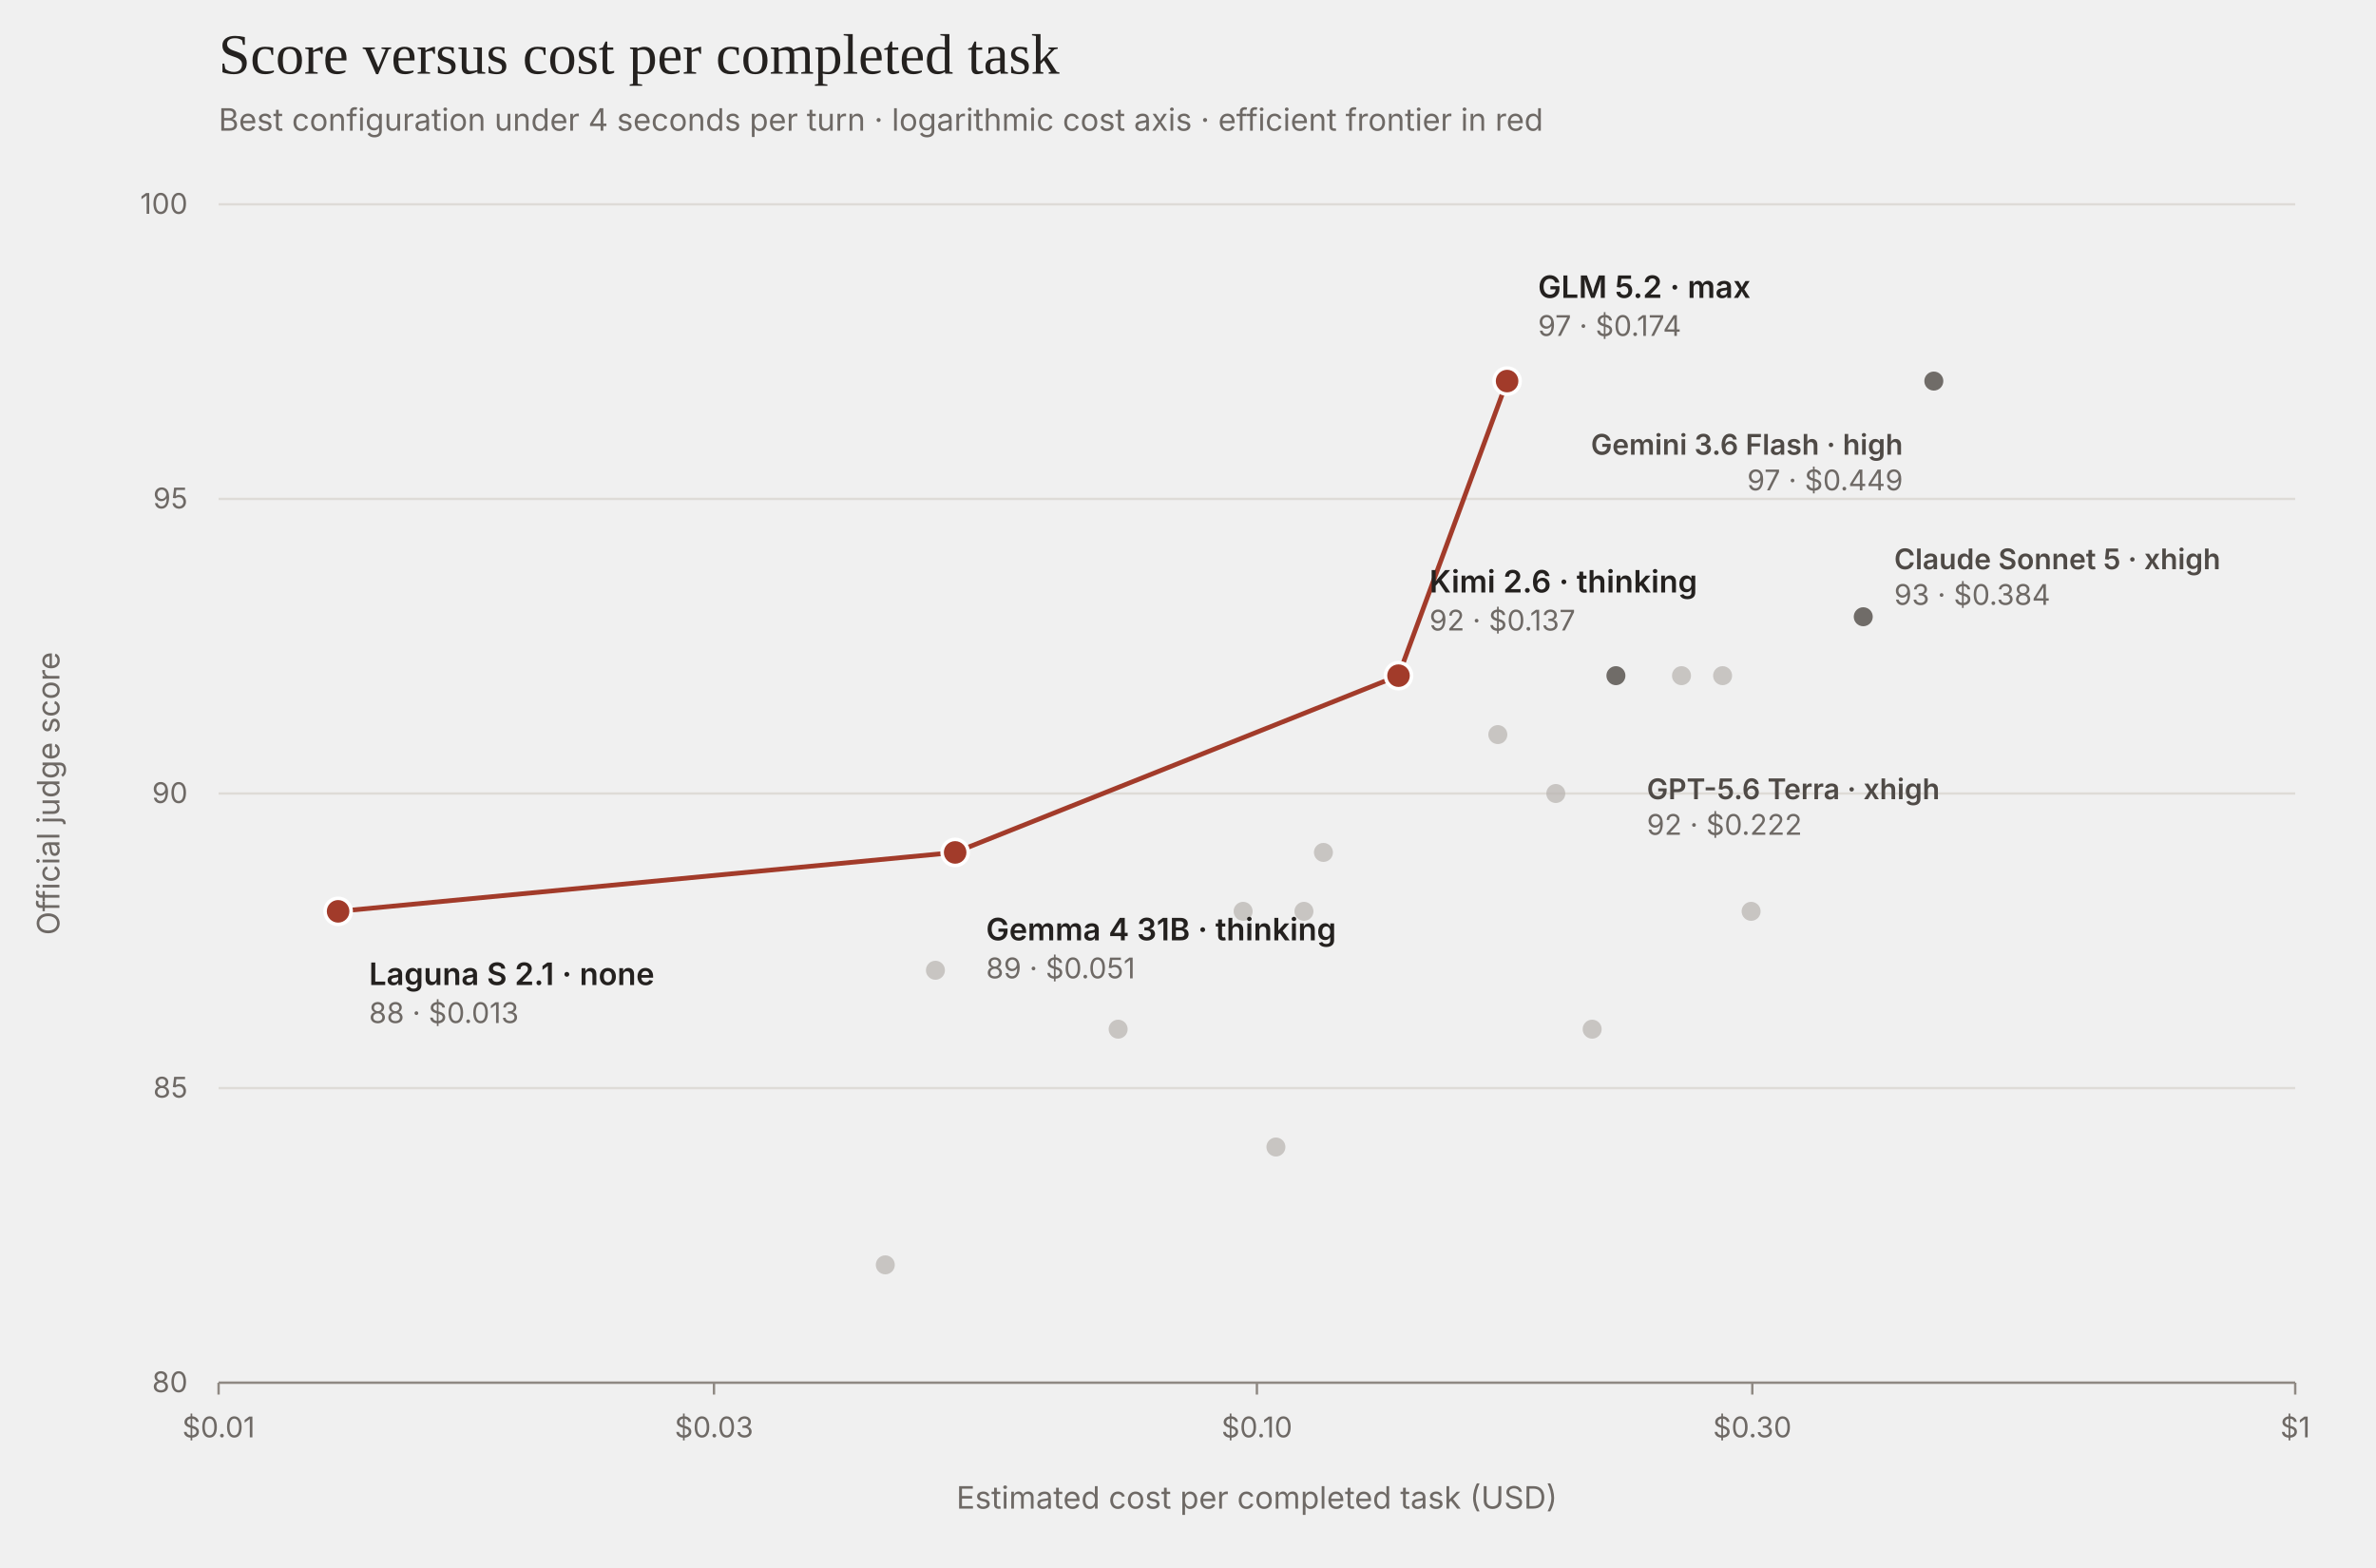
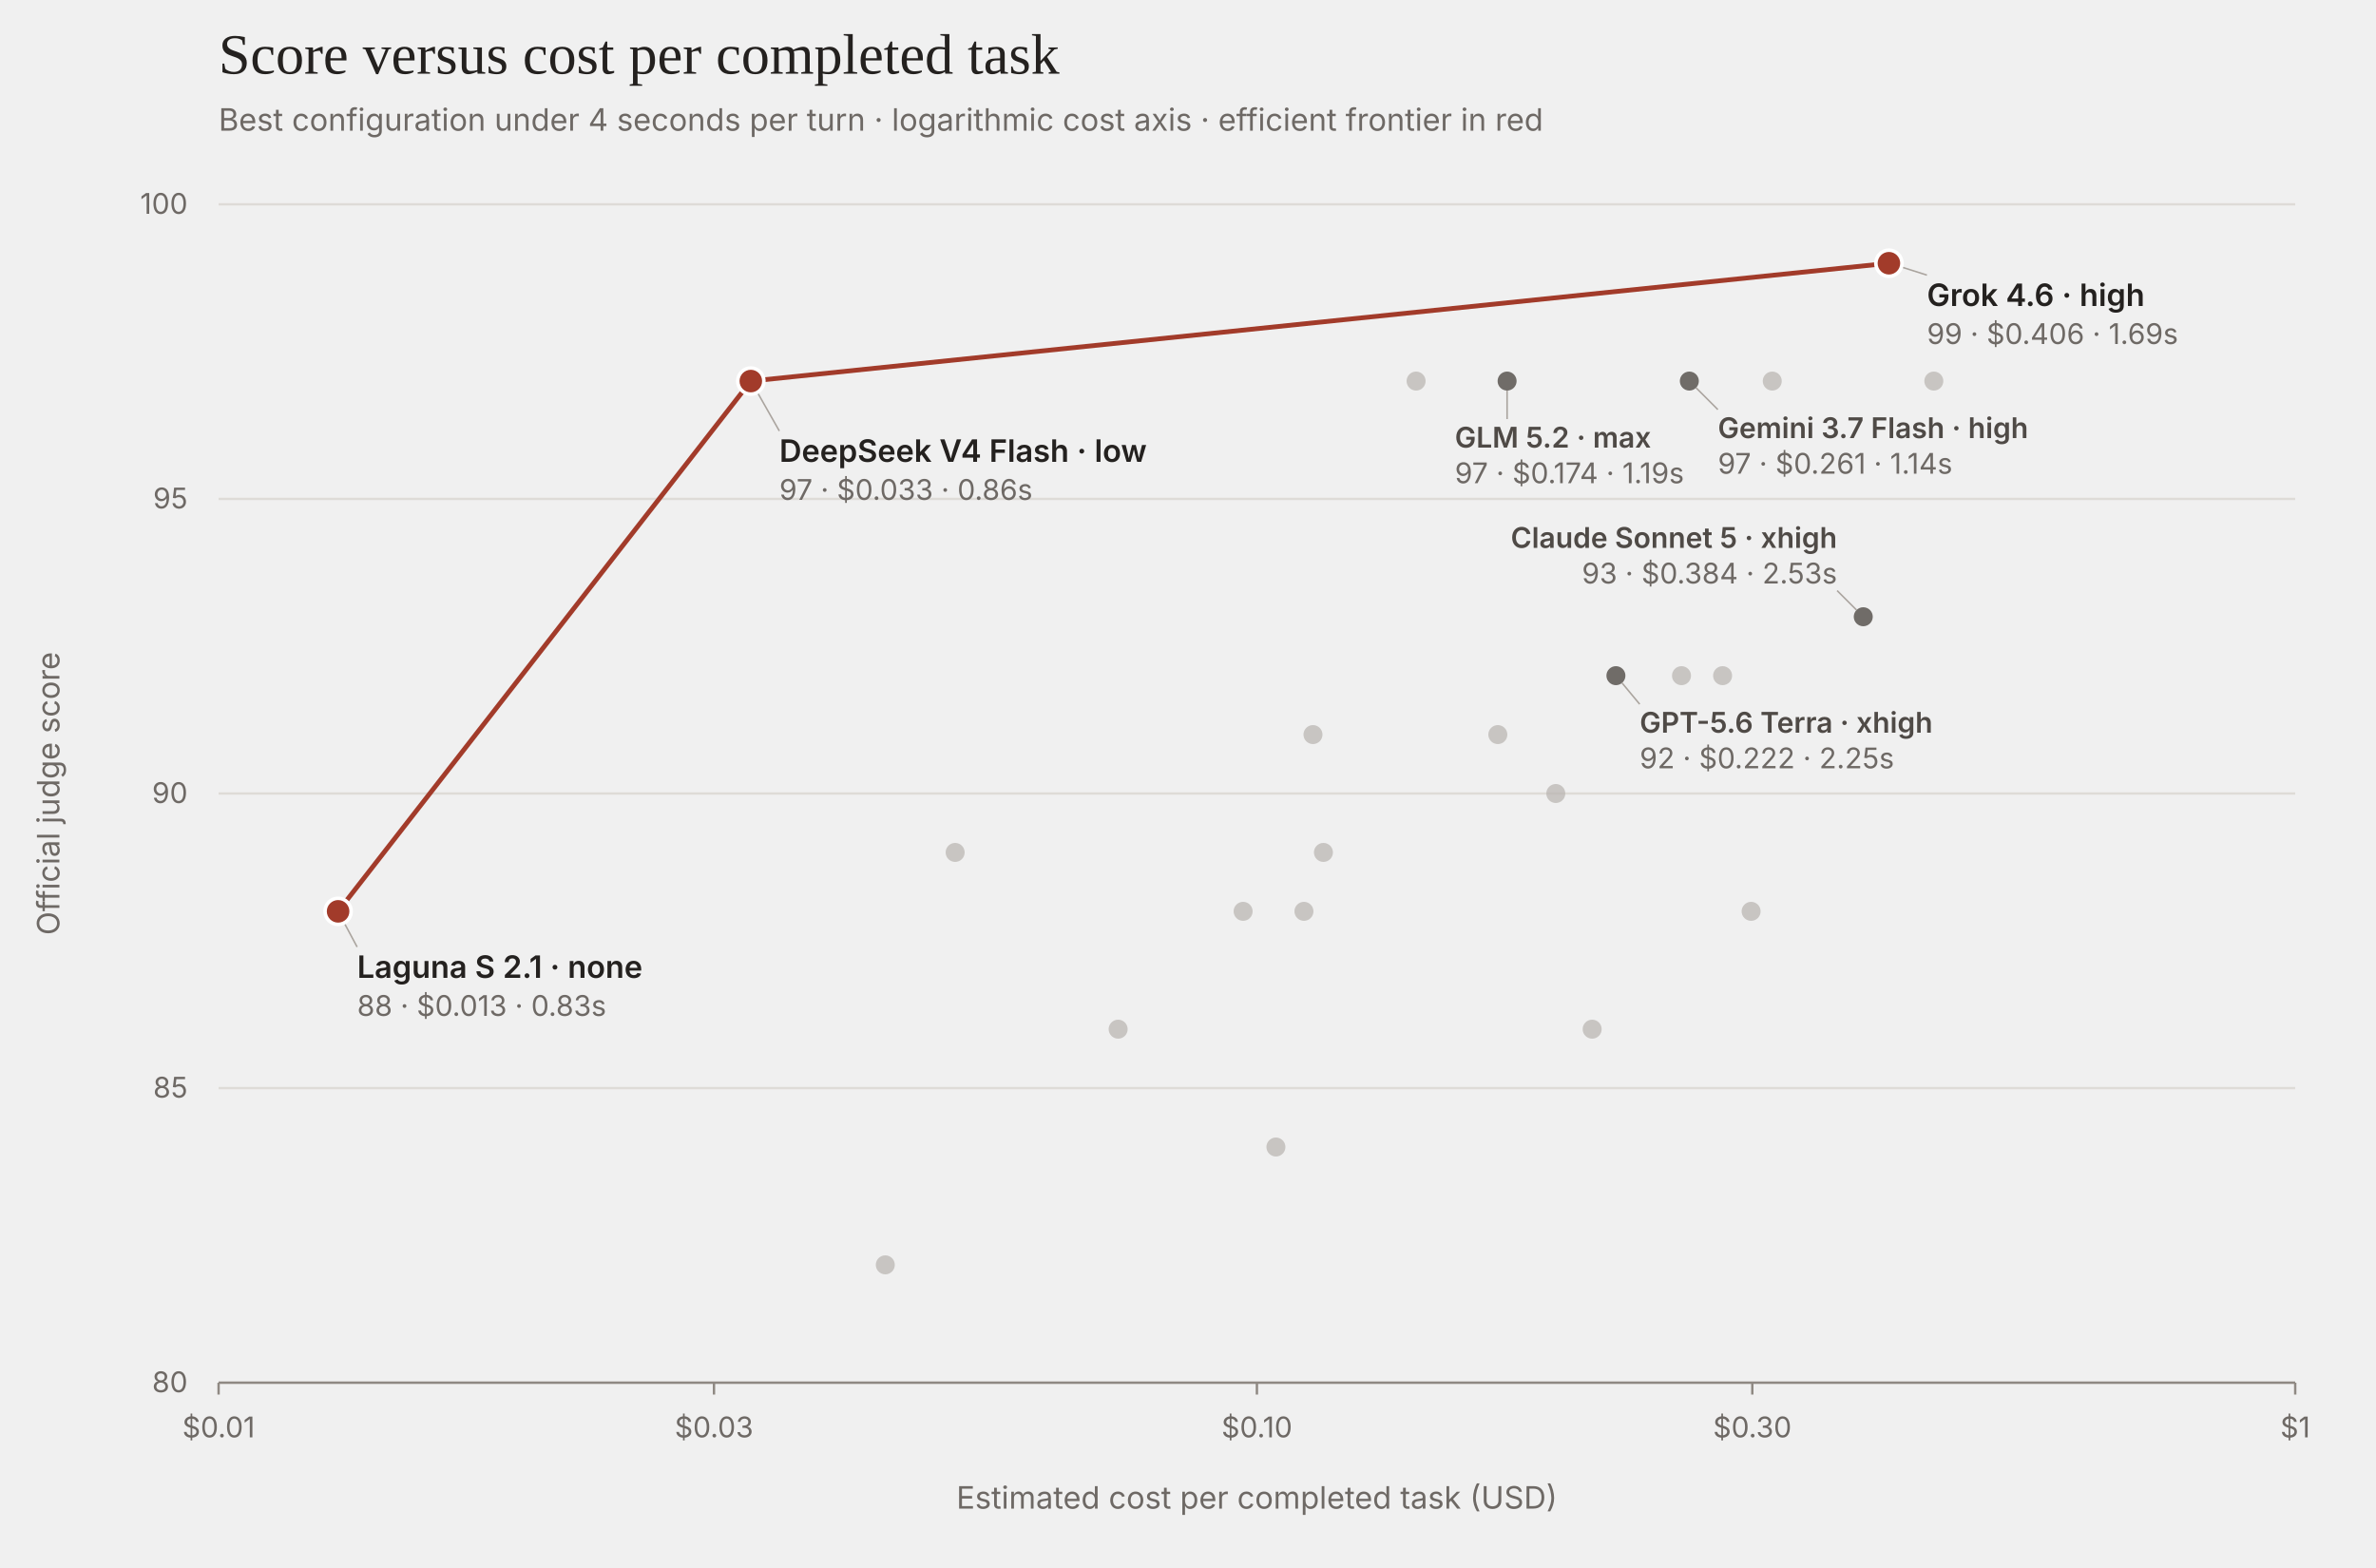
<svg xmlns="http://www.w3.org/2000/svg" viewBox="0 0 1000 660" role="img" aria-labelledby="title desc">
  <style>
    text { font-family: ui-sans-serif, -apple-system, BlinkMacSystemFont, 'Segoe UI', sans-serif; fill: #24211f; }
    .title { font-family: Georgia, 'Times New Roman', serif; font-size: 24px; }
    .subtitle, .tick, .axis-label, .point-detail { fill: #6e6965; }
    .subtitle { font-size: 13px; }
    .tick { font-size: 12px; }
    .axis-label { font-size: 13px; }
    .grid { stroke: #dedbd7; stroke-width: 1; }
    .axis { stroke: #8f8983; stroke-width: 1; }
    .other { fill: #b9b5b0; fill-opacity: .72; }
    .notable { fill: #625d59; fill-opacity: .9; }
    .frontier-line { fill: none; stroke: #a23b2a; stroke-width: 2; }
+     .label-hairline { stroke: #aaa49e; stroke-width: .65; }
    .frontier { fill: #a23b2a; stroke: #fff; stroke-width: 1.5; }
    .point-label { font-size: 13px; font-weight: 600; }
    .notable-label { font-size: 12px; font-weight: 600; fill: #4f4a46; }
    .point-detail { font-size: 12px; font-weight: 400; }
  </style>
  <text class="title" x="92" y="31">Score versus cost per completed task</text>
  <text class="subtitle" x="92" y="55">Best configuration under 4 seconds per turn · logarithmic cost axis · efficient frontier in red</text>
  <line class="grid" x1="92" y1="582.0" x2="966" y2="582.0" />
  <text class="tick" x="79" y="586.0" text-anchor="end">80</text>
  <line class="grid" x1="92" y1="458.0" x2="966" y2="458.0" />
  <text class="tick" x="79" y="462.0" text-anchor="end">85</text>
  <line class="grid" x1="92" y1="334.0" x2="966" y2="334.0" />
  <text class="tick" x="79" y="338.0" text-anchor="end">90</text>
  <line class="grid" x1="92" y1="210.0" x2="966" y2="210.0" />
  <text class="tick" x="79" y="214.0" text-anchor="end">95</text>
  <line class="grid" x1="92" y1="86.0" x2="966" y2="86.0" />
  <text class="tick" x="79" y="90.0" text-anchor="end">100</text>
  <line class="axis" x1="92.0" y1="582" x2="92.0" y2="587" />
  <text class="tick" x="92.0" y="605" text-anchor="middle">$0.01</text>
  <line class="axis" x1="300.5" y1="582" x2="300.5" y2="587" />
  <text class="tick" x="300.5" y="605" text-anchor="middle">$0.03</text>
  <line class="axis" x1="529.0" y1="582" x2="529.0" y2="587" />
  <text class="tick" x="529.0" y="605" text-anchor="middle">$0.10</text>
  <line class="axis" x1="737.5" y1="582" x2="737.5" y2="587" />
  <text class="tick" x="737.5" y="605" text-anchor="middle">$0.30</text>
  <line class="axis" x1="966.0" y1="582" x2="966.0" y2="587" />
  <text class="tick" x="966.0" y="605" text-anchor="middle">$1</text>
  <line class="axis" x1="92" y1="582" x2="966" y2="582" />
  <text class="axis-label" x="529.0" y="635" text-anchor="middle">Estimated cost per completed task (USD)</text>
  <text class="axis-label" transform="translate(25 334.0) rotate(-90)" text-anchor="middle">Official judge score</text>
-   <path class="frontier-line" d="M 142.3 383.6 L 402.0 358.8 L 588.6 284.4 L 634.3 160.4" />
-   <circle class="notable" cx="813.9" cy="160.4" r="4" />
+   <path class="frontier-line" d="M 142.3 383.6 L 316.0 160.4 L 795.0 110.8" />
+   <circle class="notable" cx="711.0" cy="160.4" r="4" />
+   <circle class="other" cx="813.9" cy="160.4" r="4" />
+   <circle class="notable" cx="634.3" cy="160.4" r="4" />
+   <circle class="other" cx="745.9" cy="160.4" r="4" />
+   <circle class="other" cx="596.0" cy="160.4" r="4" />
  <circle class="notable" cx="784.2" cy="259.6" r="4" />
  <circle class="other" cx="725.0" cy="284.4" r="4" />
  <circle class="other" cx="707.7" cy="284.4" r="4" />
  <circle class="notable" cx="680.1" cy="284.4" r="4" />
+   <circle class="other" cx="552.6" cy="309.2" r="4" />
  <circle class="other" cx="630.4" cy="309.2" r="4" />
  <circle class="other" cx="654.8" cy="334.0" r="4" />
+   <circle class="other" cx="402.0" cy="358.8" r="4" />
  <circle class="other" cx="557.0" cy="358.8" r="4" />
  <circle class="other" cx="737.0" cy="383.6" r="4" />
  <circle class="other" cx="523.2" cy="383.6" r="4" />
  <circle class="other" cx="548.8" cy="383.6" r="4" />
-   <circle class="other" cx="393.7" cy="408.4" r="4" />
  <circle class="other" cx="470.6" cy="433.2" r="4" />
  <circle class="other" cx="670.1" cy="433.2" r="4" />
  <circle class="other" cx="537.0" cy="482.8" r="4" />
  <circle class="other" cx="372.6" cy="532.4" r="4" />
+   <line class="label-hairline" x1="150.3" y1="398.6" x2="144.9" y2="388.5" />
  <circle class="frontier" cx="142.3" cy="383.6" r="5.5" />
-   <text class="point-label" x="155.3" y="414.6">Laguna S 2.1 · none<tspan class="point-detail" x="155.3" dy="16">88 · $0.013</tspan>
+   <text class="point-label" x="150.3" y="411.6" text-anchor="start">Laguna S 2.1 · none<tspan class="point-detail" x="150.3" dy="16">88 · $0.013 · 0.83s</tspan>
  </text>
-   <circle class="frontier" cx="402.0" cy="358.8" r="5.5" />
-   <text class="point-label" x="415.0" y="395.8">Gemma 4 31B · thinking<tspan class="point-detail" x="415.0" dy="16">89 · $0.051</tspan>
+   <line class="label-hairline" x1="328.0" y1="181.4" x2="318.8" y2="165.2" />
+   <circle class="frontier" cx="316.0" cy="160.4" r="5.5" />
+   <text class="point-label" x="328.0" y="194.4" text-anchor="start">DeepSeek V4 Flash · low<tspan class="point-detail" x="328.0" dy="16">97 · $0.033 · 0.86s</tspan>
  </text>
-   <circle class="frontier" cx="588.6" cy="284.4" r="5.5" />
-   <text class="point-label" x="601.6" y="249.4">Kimi 2.6 · thinking<tspan class="point-detail" x="601.6" dy="16">92 · $0.137</tspan>
+   <line class="label-hairline" x1="811.0" y1="115.8" x2="800.3" y2="112.4" />
+   <circle class="frontier" cx="795.0" cy="110.8" r="5.5" />
+   <text class="point-label" x="811.0" y="128.8" text-anchor="start">Grok 4.6 · high<tspan class="point-detail" x="811.0" dy="16">99 · $0.406 · 1.69s</tspan>
  </text>
-   <circle class="frontier" cx="634.3" cy="160.4" r="5.5" />
-   <text class="point-label" x="647.3" y="125.4">GLM 5.2 · max<tspan class="point-detail" x="647.3" dy="16">97 · $0.174</tspan>
+   <line class="label-hairline" x1="723.0" y1="172.4" x2="713.8" y2="163.2" />
+   <text class="notable-label" x="723.0" y="184.4" text-anchor="start">Gemini 3.7 Flash · high<tspan class="point-detail" x="723.0" dy="15">97 · $0.261 · 1.14s</tspan>
  </text>
-   <text class="notable-label" x="800.9" y="191.4" text-anchor="end">Gemini 3.6 Flash · high<tspan class="point-detail" x="800.9" dy="15">97 · $0.449</tspan>
+   <line class="label-hairline" x1="634.3" y1="176.4" x2="634.3" y2="164.4" />
+   <text class="notable-label" x="612.3" y="188.4" text-anchor="start">GLM 5.2 · max<tspan class="point-detail" x="612.3" dy="15">97 · $0.174 · 1.19s</tspan>
  </text>
-   <text class="notable-label" x="797.2" y="239.6" text-anchor="start">Claude Sonnet 5 · xhigh<tspan class="point-detail" x="797.2" dy="15">93 · $0.384</tspan>
+   <line class="label-hairline" x1="773.2" y1="248.6" x2="781.4" y2="256.8" />
+   <text class="notable-label" x="773.2" y="230.6" text-anchor="end">Claude Sonnet 5 · xhigh<tspan class="point-detail" x="773.2" dy="15">93 · $0.384 · 2.53s</tspan>
  </text>
-   <text class="notable-label" x="693.1" y="336.4" text-anchor="start">GPT-5.6 Terra · xhigh<tspan class="point-detail" x="693.1" dy="15">92 · $0.222</tspan>
+   <line class="label-hairline" x1="690.1" y1="296.4" x2="682.7" y2="287.5" />
+   <text class="notable-label" x="690.1" y="308.4" text-anchor="start">GPT-5.6 Terra · xhigh<tspan class="point-detail" x="690.1" dy="15">92 · $0.222 · 2.25s</tspan>
  </text>
</svg>
